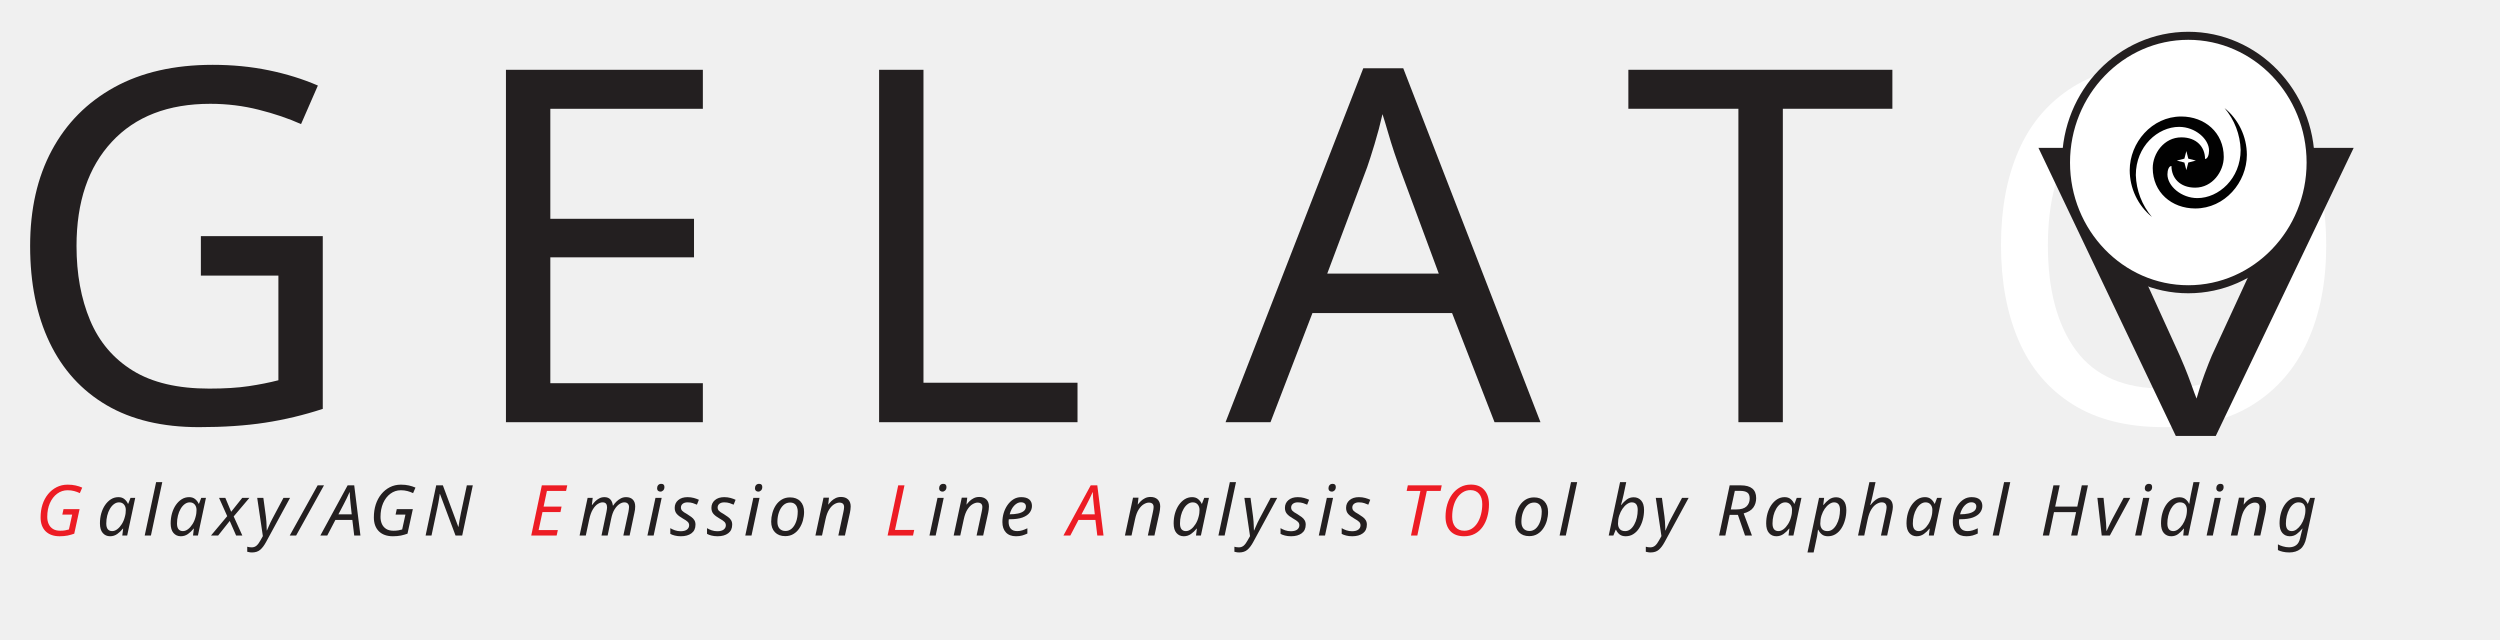
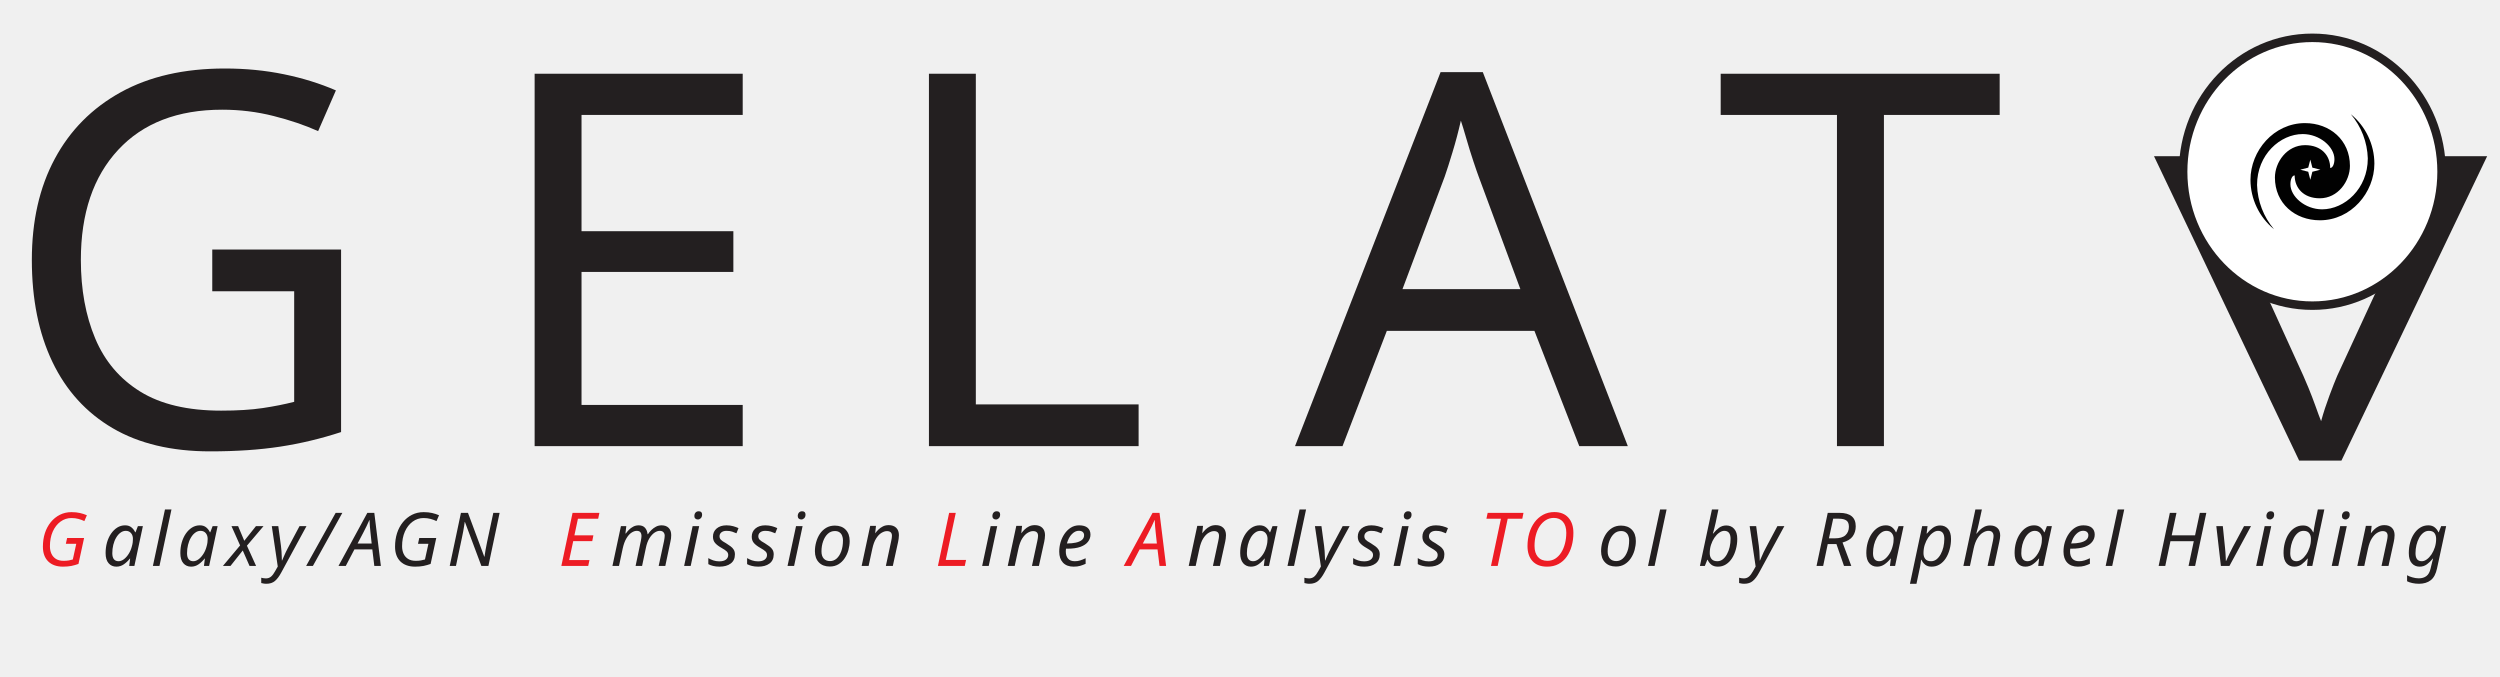
- <svg xmlns="http://www.w3.org/2000/svg" id="Layer_1" data-name="Layer 1" viewBox="0 0 622.29 159.24">
+ <svg xmlns="http://www.w3.org/2000/svg" id="Layer_1" data-name="Layer 1" viewBox="0 0 588.9 159.24">
  <defs>
-     <style>.cls-1{font-size:122.86px;letter-spacing:0.2em;}.cls-1,.cls-6,.cls-8,.cls-9{fill:#231f20;}.cls-1,.cls-9{font-family:AvenirNext-UltraLight, Avenir Next;font-weight:100;}.cls-2{letter-spacing:0.14em;}.cls-3{letter-spacing:0.16em;}.cls-4{fill:#fff;}.cls-5{font-size:17.5px;fill:#ed1c24;font-family:Avenir-MediumOblique, Avenir;font-weight:500;font-style:oblique;letter-spacing:0.09em;}.cls-6,.cls-7{letter-spacing:0.09em;}.cls-9{font-size:100px;letter-spacing:0.18em;}.cls-10{fill:#010101;}</style>
+     <style>.cls-1{font-size:122.86px;letter-spacing:0.2em;}.cls-1,.cls-5,.cls-7,.cls-8{fill:#231f20;}.cls-1,.cls-8{font-family:AvenirNext-UltraLight, Avenir Next;font-weight:100;}.cls-2{letter-spacing:0.14em;}.cls-3{letter-spacing:0.18em;}.cls-4{font-size:17.5px;fill:#ed1c24;font-family:Avenir-MediumOblique, Avenir;font-weight:500;font-style:oblique;letter-spacing:0.09em;}.cls-5,.cls-6{letter-spacing:0.09em;}.cls-8{font-size:100px;letter-spacing:0.18em;}.cls-9{fill:#fff;}.cls-10{fill:#010101;}</style>
  </defs>
  <text class="cls-1" transform="translate(0 105.09)">GEL<tspan class="cls-2" x="305.06" y="0">A</tspan>
    <tspan class="cls-3" x="404.09" y="0">T</tspan>
-     <tspan class="cls-4" x="490.58" y="0">O</tspan>
  </text>
-   <text class="cls-5" transform="translate(8.84 133.31)">G<tspan class="cls-6" x="15.19" y="0">alaxy/AGN </tspan>
+   <text class="cls-4" transform="translate(8.84 133.31)">G<tspan class="cls-5" x="15.19" y="0">alaxy/AGN </tspan>
    <tspan x="122.67" y="0">E</tspan>
-     <tspan class="cls-6" x="134.94" y="0">mission </tspan>
-     <tspan class="cls-7" x="211.38" y="0">L</tspan>
-     <tspan class="cls-8" x="222.03" y="0">ine </tspan>
-     <tspan class="cls-7" x="256.86" y="0">A</tspan>
-     <tspan class="cls-6" x="270.75" y="0">nalysis </tspan>
+     <tspan class="cls-5" x="134.94" y="0">mission </tspan>
+     <tspan class="cls-6" x="211.38" y="0">L</tspan>
+     <tspan class="cls-7" x="222.03" y="0">ine </tspan>
+     <tspan class="cls-6" x="256.86" y="0">A</tspan>
+     <tspan class="cls-5" x="270.75" y="0">nalysis </tspan>
    <tspan x="339.72" y="0">TO</tspan>
-     <tspan class="cls-8" x="367.47" y="0">ol by Raphael Hviding </tspan>
+     <tspan class="cls-7" x="367.47" y="0">ol by Raphael Hviding </tspan>
  </text>
-   <text class="cls-9" transform="translate(585.87 36.8) rotate(180) scale(1.23 1)">A</text>
-   <path class="cls-4" d="M611.76,69C595,69,581.32,54.85,581.32,37.46S595,5.91,611.76,5.91s30.45,14.15,30.45,31.55S628.55,69,611.76,69Z" transform="translate(-67.06 3)" />
-   <path class="cls-8" d="M611.76,6.91c16.24,0,29.45,13.71,29.45,30.55S628,68,611.76,68s-29.44-13.7-29.44-30.54S595.53,6.91,611.76,6.91m0-2c-17.36,0-31.44,14.57-31.44,32.55S594.4,70,611.76,70s31.45-14.57,31.45-32.54S629.13,4.91,611.76,4.91Z" transform="translate(-67.06 3)" />
-   <path class="cls-10" d="M597.18,39.37C597.18,32.53,602.67,26,610,26c5.86,0,10.59,4,10.59,10.07,0,3.61-2.82,7.64-7.12,7.64-3.82,0-5.9-2.43-5.9-5.39-.63,0-1,1-1,2.09,0,2.88,3.43,5.9,7.46,5.9,5.28,0,10.76-4.83,10.76-12a16.89,16.89,0,0,0-4-10.41,15.05,15.05,0,0,1,5.55,11.63c0,6.84-5.48,13.36-12.84,13.36-5.87,0-10.59-4-10.59-10.06,0-3.62,2.81-7.64,7.12-7.64,3.82,0,5.9,2.43,5.9,5.38.62,0,1-1,1-2.08,0-2.89-3.44-5.91-7.46-5.91-5.28,0-10.77,4.83-10.77,12a16.93,16.93,0,0,0,4,10.42A15.07,15.07,0,0,1,597.18,39.37Z" transform="translate(-67.06 3)" />
-   <polygon class="cls-4" points="544.22 37.6 544.7 39.49 546.59 39.97 544.7 40.46 544.22 42.35 543.73 40.46 541.84 39.97 543.73 39.49 544.22 37.6" />
+   <text class="cls-8" transform="translate(585.87 36.8) rotate(180) scale(1.23 1)">A</text>
+   <path class="cls-9" d="M573.64,69c-16.79,0-30.44-14.15-30.44-31.54S556.85,5.91,573.64,5.91s30.44,14.15,30.44,31.55S590.43,69,573.64,69Z" transform="translate(-28.94 3)" />
+   <path class="cls-7" d="M573.64,6.91c16.23,0,29.44,13.71,29.44,30.55S589.87,68,573.64,68,544.2,54.3,544.2,37.46,557.41,6.91,573.64,6.91m0-2c-17.37,0-31.44,14.57-31.44,32.55S556.27,70,573.64,70s31.44-14.57,31.44-32.54S591,4.91,573.64,4.91Z" transform="translate(-28.94 3)" />
+   <path class="cls-10" d="M559.06,39.37c0-6.84,5.48-13.37,12.84-13.37,5.87,0,10.59,4,10.59,10.07,0,3.61-2.81,7.64-7.11,7.64-3.82,0-5.91-2.43-5.91-5.39-.62,0-1,1-1,2.09,0,2.88,3.44,5.9,7.47,5.9,5.27,0,10.76-4.83,10.76-12a16.89,16.89,0,0,0-4-10.41,15.08,15.08,0,0,1,5.55,11.63c0,6.84-5.48,13.36-12.84,13.36-5.87,0-10.59-4-10.59-10.06,0-3.62,2.81-7.64,7.11-7.64,3.82,0,5.91,2.43,5.91,5.38.62,0,1-1,1-2.08,0-2.89-3.44-5.91-7.47-5.91-5.27,0-10.76,4.83-10.76,12a16.92,16.92,0,0,0,4,10.42A15.1,15.1,0,0,1,559.06,39.37Z" transform="translate(-28.94 3)" />
+   <polygon class="cls-9" points="544.22 37.6 544.7 39.49 546.59 39.97 544.7 40.46 544.22 42.35 543.73 40.46 541.84 39.97 543.73 39.49 544.22 37.6" />
</svg>
